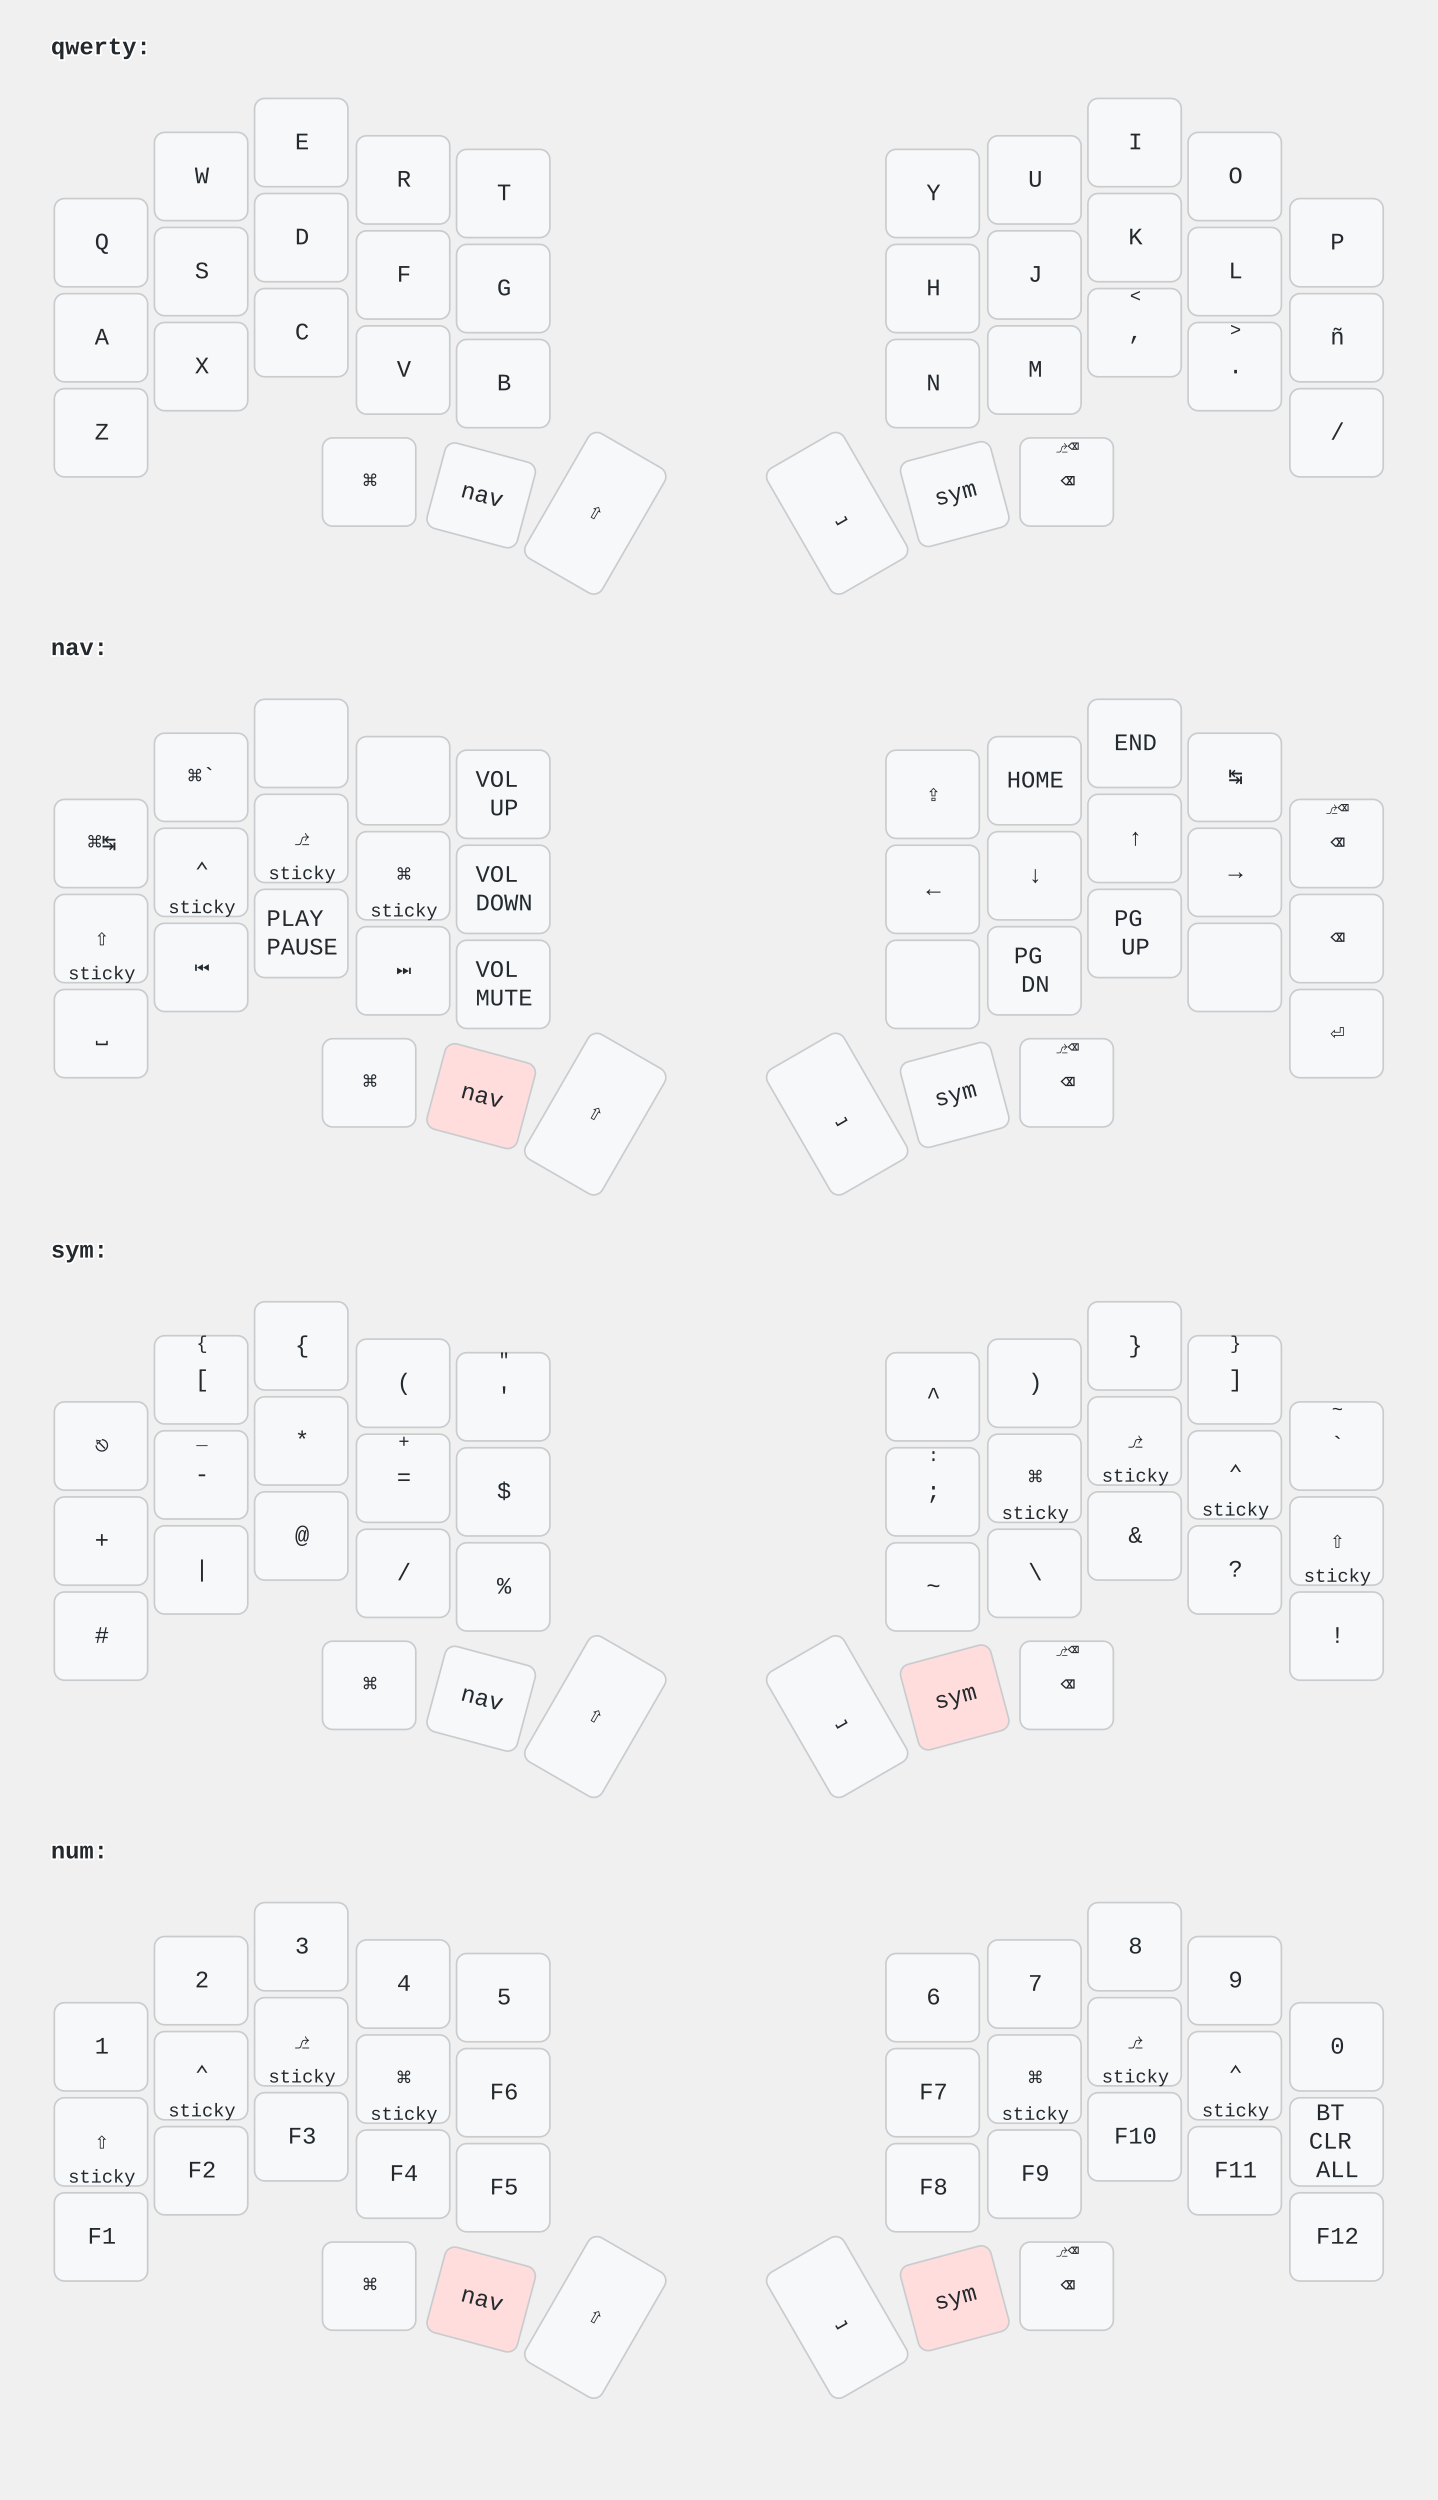
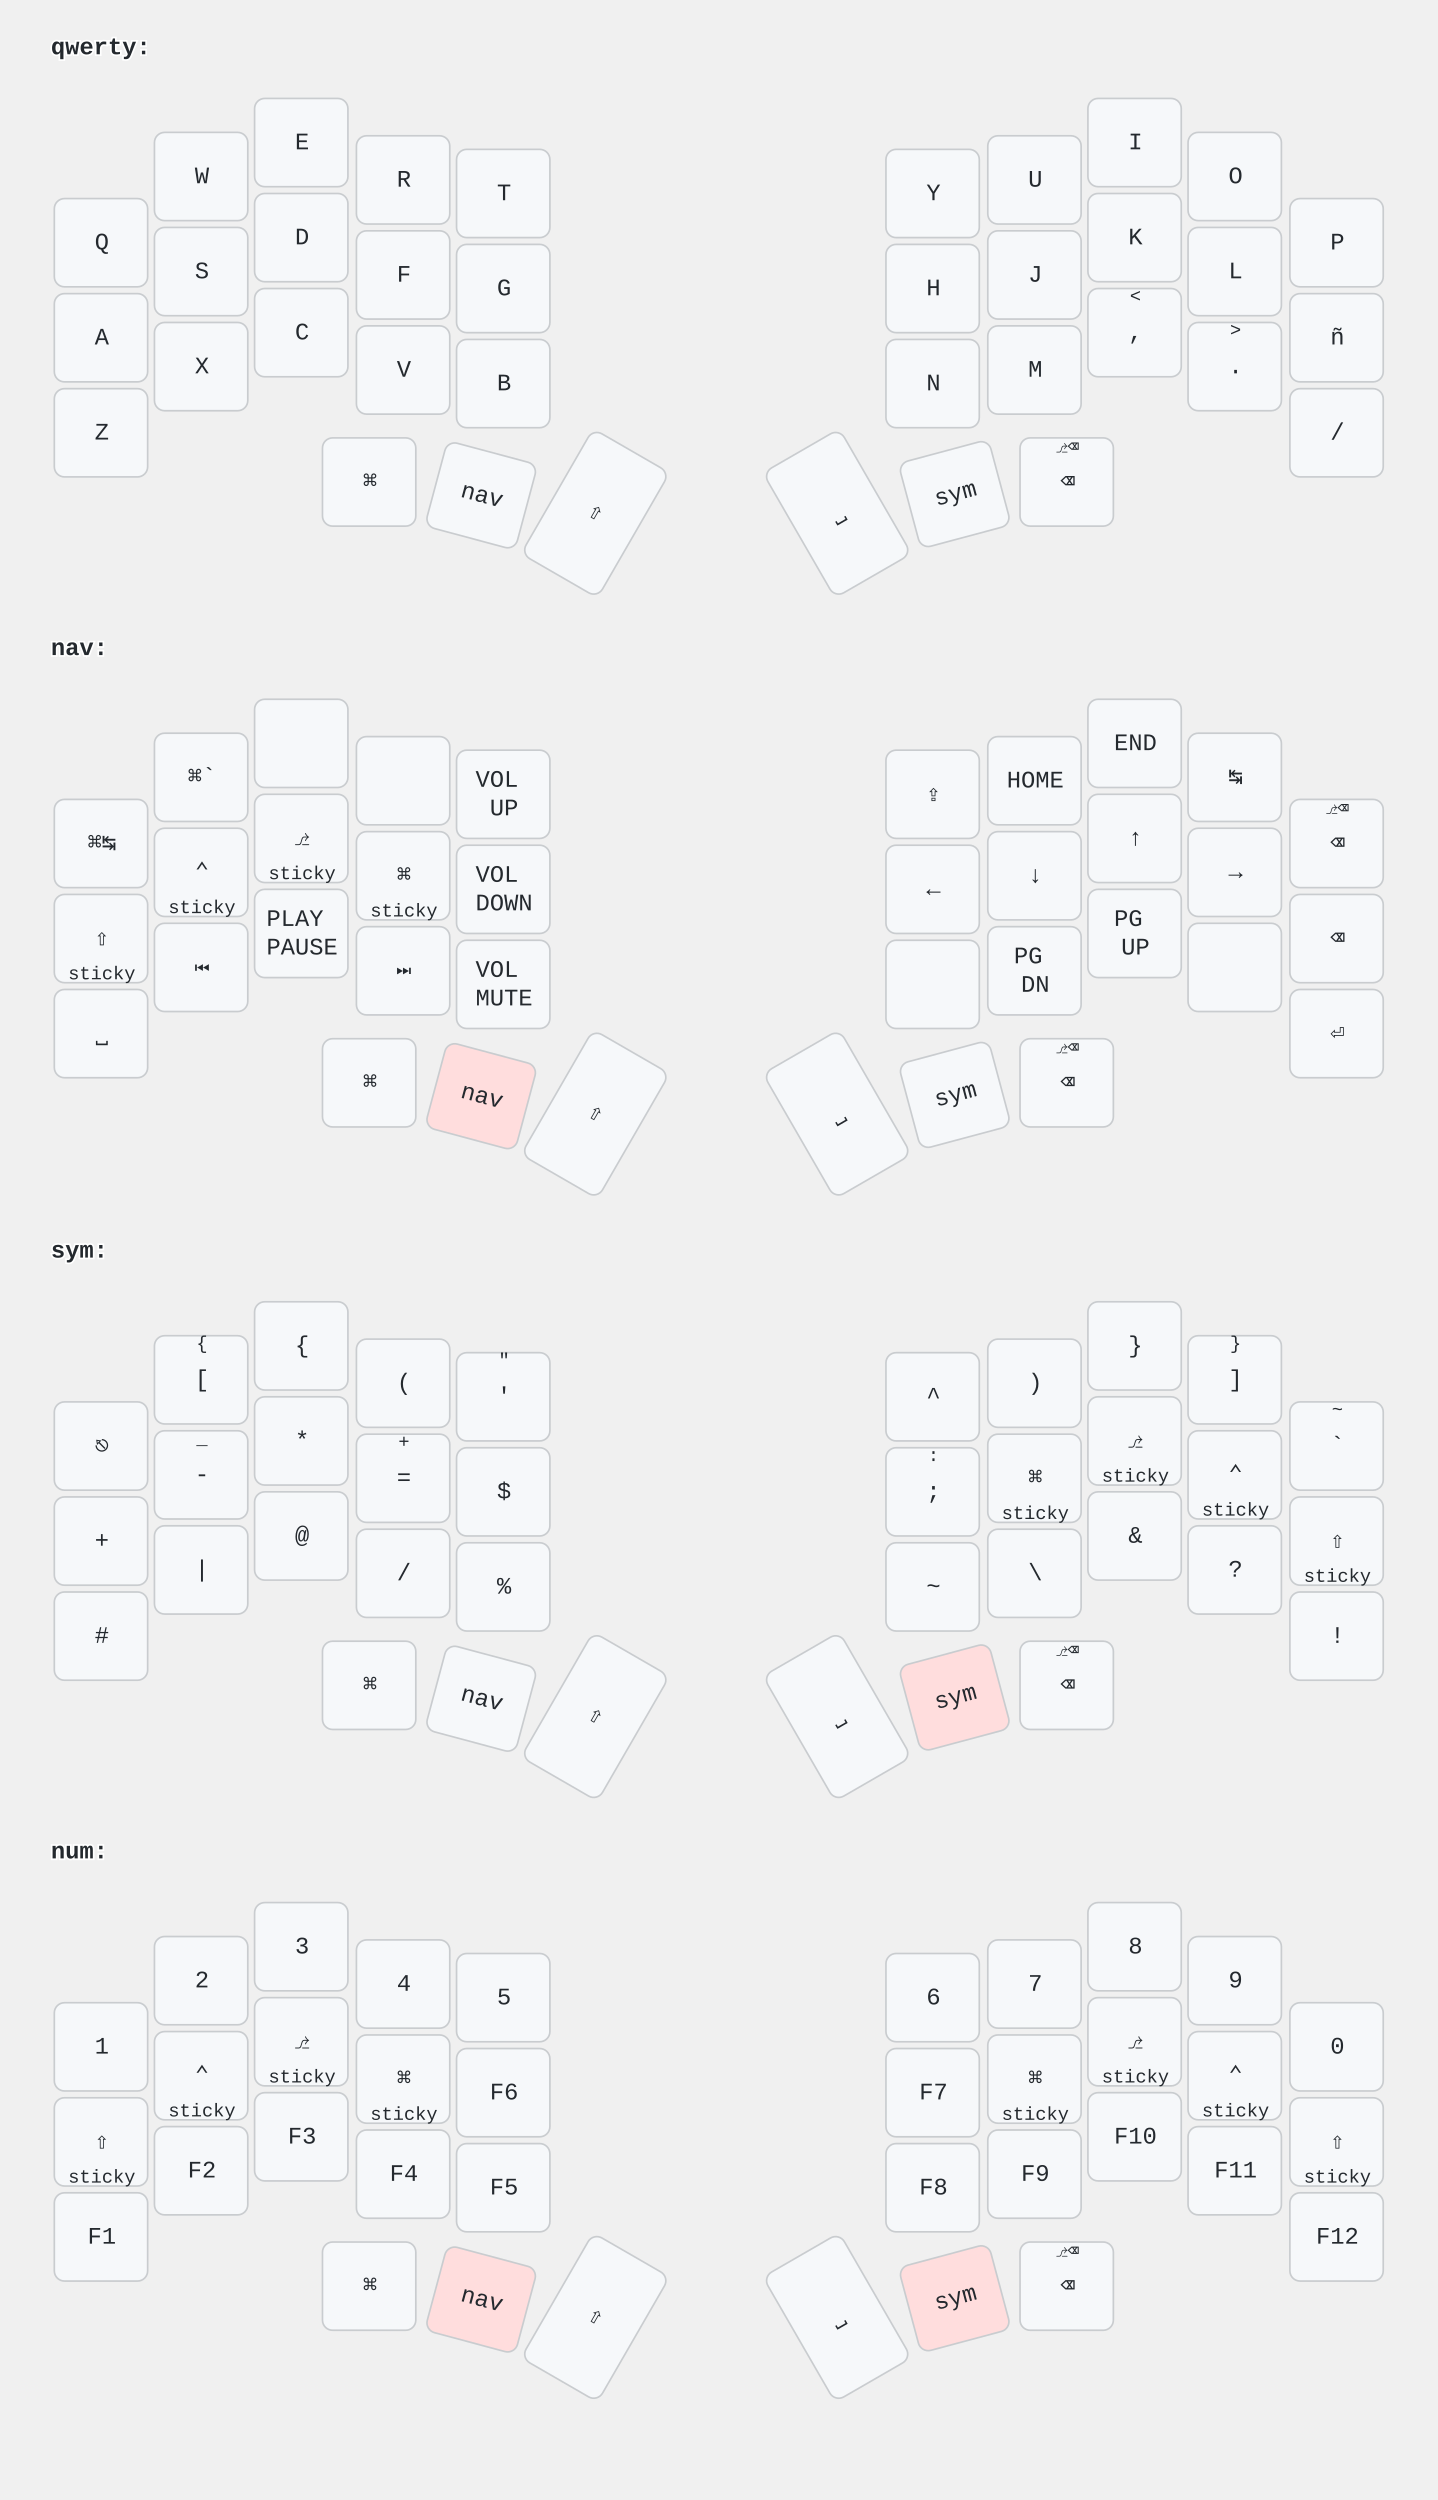
<svg xmlns="http://www.w3.org/2000/svg" width="847" height="1473" viewBox="0 0 847 1473" class="keymap">
  <style>/* font and background color specifications */
svg {
    font-family: SFMono-Regular,Consolas,Liberation Mono,Menlo,monospace;
    font-size: 14px;
    font-kerning: normal;
    text-rendering: optimizeLegibility;
    fill: #24292e;
}

/* default key styling */
rect {
    fill: #f6f8fa;
    stroke: #c9cccf;
    stroke-width: 1;
}

/* color accent for combo boxes */
rect.combo {
    fill: #cdf;
}

/* color accent for held keys */
rect.held, rect.combo.held {
    fill: #fdd;
}

/* color accent for ghost (optional) keys */
rect.ghost, rect.combo.ghost {
    fill: #ddd;
}

text {
    text-anchor: middle;
    dominant-baseline: middle;
}

/* styling for layer labels */
text.label {
    font-weight: bold;
    text-anchor: start;
    stroke: white;
    stroke-width: 2;
    paint-order: stroke;
}

/* styling for combo tap, and key hold/shifted label text */
text.combo, text.hold, text.shifted {
    font-size: 11px;
}

text.hold {
    text-anchor: middle;
    dominant-baseline: auto;
}

text.shifted {
    text-anchor: middle;
    dominant-baseline: hanging;
}

/* styling for hold/shifted label text in combo box */
text.combo.hold, text.combo.shifted {
    font-size: 8px;
}

/* styling for combo dendrons */
path {
    stroke-width: 1;
    stroke: gray;
    fill: none;
}
</style>
  <g transform="translate(30, 0)" class="layer-qwerty">
    <text x="0" y="28" class="label" id="qwerty">qwerty:</text>
    <g transform="translate(0, 56)">
      <g transform="translate(30, 87)" class="key keypos-0">
        <rect rx="6" ry="6" x="-28" y="-26" width="55" height="52" class="key" />
        <text x="0" y="0" class="key tap">Q</text>
      </g>
      <g transform="translate(89, 48)" class="key keypos-1">
        <rect rx="6" ry="6" x="-28" y="-26" width="55" height="52" class="key" />
        <text x="0" y="0" class="key tap">W</text>
      </g>
      <g transform="translate(148, 28)" class="key keypos-2">
        <rect rx="6" ry="6" x="-28" y="-26" width="55" height="52" class="key" />
        <text x="0" y="0" class="key tap">E</text>
      </g>
      <g transform="translate(208, 50)" class="key keypos-3">
        <rect rx="6" ry="6" x="-28" y="-26" width="55" height="52" class="key" />
        <text x="0" y="0" class="key tap">R</text>
      </g>
      <g transform="translate(267, 58)" class="key keypos-4">
        <rect rx="6" ry="6" x="-28" y="-26" width="55" height="52" class="key" />
        <text x="0" y="0" class="key tap">T</text>
      </g>
      <g transform="translate(520, 58)" class="key keypos-5">
        <rect rx="6" ry="6" x="-28" y="-26" width="55" height="52" class="key" />
        <text x="0" y="0" class="key tap">Y</text>
      </g>
      <g transform="translate(580, 50)" class="key keypos-6">
        <rect rx="6" ry="6" x="-28" y="-26" width="55" height="52" class="key" />
        <text x="0" y="0" class="key tap">U</text>
      </g>
      <g transform="translate(639, 28)" class="key keypos-7">
        <rect rx="6" ry="6" x="-28" y="-26" width="55" height="52" class="key" />
        <text x="0" y="0" class="key tap">I</text>
      </g>
      <g transform="translate(698, 48)" class="key keypos-8">
        <rect rx="6" ry="6" x="-28" y="-26" width="55" height="52" class="key" />
        <text x="0" y="0" class="key tap">O</text>
      </g>
      <g transform="translate(758, 87)" class="key keypos-9">
        <rect rx="6" ry="6" x="-28" y="-26" width="55" height="52" class="key" />
        <text x="0" y="0" class="key tap">P</text>
      </g>
      <g transform="translate(30, 143)" class="key keypos-10">
        <rect rx="6" ry="6" x="-28" y="-26" width="55" height="52" class="key" />
        <text x="0" y="0" class="key tap">A</text>
      </g>
      <g transform="translate(89, 104)" class="key keypos-11">
        <rect rx="6" ry="6" x="-28" y="-26" width="55" height="52" class="key" />
        <text x="0" y="0" class="key tap">S</text>
      </g>
      <g transform="translate(148, 84)" class="key keypos-12">
        <rect rx="6" ry="6" x="-28" y="-26" width="55" height="52" class="key" />
        <text x="0" y="0" class="key tap">D</text>
      </g>
      <g transform="translate(208, 106)" class="key keypos-13">
        <rect rx="6" ry="6" x="-28" y="-26" width="55" height="52" class="key" />
        <text x="0" y="0" class="key tap">F</text>
      </g>
      <g transform="translate(267, 114)" class="key keypos-14">
        <rect rx="6" ry="6" x="-28" y="-26" width="55" height="52" class="key" />
        <text x="0" y="0" class="key tap">G</text>
      </g>
      <g transform="translate(520, 114)" class="key keypos-15">
        <rect rx="6" ry="6" x="-28" y="-26" width="55" height="52" class="key" />
        <text x="0" y="0" class="key tap">H</text>
      </g>
      <g transform="translate(580, 106)" class="key keypos-16">
        <rect rx="6" ry="6" x="-28" y="-26" width="55" height="52" class="key" />
        <text x="0" y="0" class="key tap">J</text>
      </g>
      <g transform="translate(639, 84)" class="key keypos-17">
        <rect rx="6" ry="6" x="-28" y="-26" width="55" height="52" class="key" />
        <text x="0" y="0" class="key tap">K</text>
      </g>
      <g transform="translate(698, 104)" class="key keypos-18">
        <rect rx="6" ry="6" x="-28" y="-26" width="55" height="52" class="key" />
        <text x="0" y="0" class="key tap">L</text>
      </g>
      <g transform="translate(758, 143)" class="key keypos-19">
        <rect rx="6" ry="6" x="-28" y="-26" width="55" height="52" class="key" />
        <text x="0" y="0" class="key tap">ñ</text>
      </g>
      <g transform="translate(30, 199)" class="key keypos-20">
        <rect rx="6" ry="6" x="-28" y="-26" width="55" height="52" class="key" />
        <text x="0" y="0" class="key tap">Z</text>
      </g>
      <g transform="translate(89, 160)" class="key keypos-21">
        <rect rx="6" ry="6" x="-28" y="-26" width="55" height="52" class="key" />
        <text x="0" y="0" class="key tap">X</text>
      </g>
      <g transform="translate(148, 140)" class="key keypos-22">
        <rect rx="6" ry="6" x="-28" y="-26" width="55" height="52" class="key" />
        <text x="0" y="0" class="key tap">C</text>
      </g>
      <g transform="translate(208, 162)" class="key keypos-23">
        <rect rx="6" ry="6" x="-28" y="-26" width="55" height="52" class="key" />
        <text x="0" y="0" class="key tap">V</text>
      </g>
      <g transform="translate(267, 170)" class="key keypos-24">
        <rect rx="6" ry="6" x="-28" y="-26" width="55" height="52" class="key" />
        <text x="0" y="0" class="key tap">B</text>
      </g>
      <g transform="translate(520, 170)" class="key keypos-25">
        <rect rx="6" ry="6" x="-28" y="-26" width="55" height="52" class="key" />
        <text x="0" y="0" class="key tap">N</text>
      </g>
      <g transform="translate(580, 162)" class="key keypos-26">
        <rect rx="6" ry="6" x="-28" y="-26" width="55" height="52" class="key" />
        <text x="0" y="0" class="key tap">M</text>
      </g>
      <g transform="translate(639, 140)" class="key keypos-27">
        <rect rx="6" ry="6" x="-28" y="-26" width="55" height="52" class="key" />
        <text x="0" y="0" class="key tap">,</text>
        <text x="0" y="-24" class="key shifted">&lt;</text>
      </g>
      <g transform="translate(698, 160)" class="key keypos-28">
        <rect rx="6" ry="6" x="-28" y="-26" width="55" height="52" class="key" />
        <text x="0" y="0" class="key tap">.</text>
        <text x="0" y="-24" class="key shifted">&gt;</text>
      </g>
      <g transform="translate(758, 199)" class="key keypos-29">
        <rect rx="6" ry="6" x="-28" y="-26" width="55" height="52" class="key" />
        <text x="0" y="0" class="key tap">/</text>
      </g>
      <g transform="translate(188, 228)" class="key keypos-30">
        <rect rx="6" ry="6" x="-28" y="-26" width="55" height="52" class="key" />
        <text x="0" y="0" class="key tap">⌘</text>
      </g>
      <g transform="translate(254, 236) rotate(15.0)" class="key keypos-31">
        <rect rx="6" ry="6" x="-28" y="-26" width="55" height="52" class="key" />
        <a href="#nav">
          <text x="0" y="0" class="key tap layer-activator">nav</text>
        </a>
      </g>
      <g transform="translate(321, 246) rotate(30.0)" class="key keypos-32">
        <rect rx="6" ry="6" x="-26" y="-42" width="52" height="85" class="key" />
        <text x="0" y="0" class="key tap">⇧</text>
      </g>
      <g transform="translate(463, 246) rotate(-30.0)" class="key keypos-33">
        <rect rx="6" ry="6" x="-26" y="-42" width="52" height="85" class="key" />
        <text x="0" y="0" class="key tap">⎵</text>
      </g>
      <g transform="translate(533, 235) rotate(-15.0)" class="key keypos-34">
        <rect rx="6" ry="6" x="-28" y="-26" width="55" height="52" class="key" />
        <a href="#sym">
          <text x="0" y="0" class="key tap layer-activator">sym</text>
        </a>
      </g>
      <g transform="translate(599, 228)" class="key keypos-35">
        <rect rx="6" ry="6" x="-28" y="-26" width="55" height="52" class="key" />
        <text x="0" y="0" class="key tap">⌫</text>
        <text x="0" y="-24" class="key shifted">⎇⌫</text>
      </g>
    </g>
  </g>
  <g transform="translate(30, 354)" class="layer-nav">
    <text x="0" y="28" class="label" id="nav">nav:</text>
    <g transform="translate(0, 56)">
      <g transform="translate(30, 87)" class="key keypos-0">
        <rect rx="6" ry="6" x="-28" y="-26" width="55" height="52" class="key" />
        <text x="0" y="0" class="key tap">⌘↹</text>
      </g>
      <g transform="translate(89, 48)" class="key keypos-1">
        <rect rx="6" ry="6" x="-28" y="-26" width="55" height="52" class="key" />
        <text x="0" y="0" class="key tap">⌘`</text>
      </g>
      <g transform="translate(148, 28)" class="key keypos-2">
        <rect rx="6" ry="6" x="-28" y="-26" width="55" height="52" class="key" />
      </g>
      <g transform="translate(208, 50)" class="key keypos-3">
        <rect rx="6" ry="6" x="-28" y="-26" width="55" height="52" class="key" />
      </g>
      <g transform="translate(267, 58)" class="key keypos-4">
        <rect rx="6" ry="6" x="-28" y="-26" width="55" height="52" class="key" />
        <text x="0" y="0" class="key tap">
          <tspan x="0" dy="-0.6em">VOL</tspan>
          <tspan x="0" dy="1.2em">UP</tspan>
        </text>
      </g>
      <g transform="translate(520, 58)" class="key keypos-5">
        <rect rx="6" ry="6" x="-28" y="-26" width="55" height="52" class="key" />
        <text x="0" y="0" class="key tap">⇪</text>
      </g>
      <g transform="translate(580, 50)" class="key keypos-6">
        <rect rx="6" ry="6" x="-28" y="-26" width="55" height="52" class="key" />
        <text x="0" y="0" class="key tap">HOME</text>
      </g>
      <g transform="translate(639, 28)" class="key keypos-7">
        <rect rx="6" ry="6" x="-28" y="-26" width="55" height="52" class="key" />
        <text x="0" y="0" class="key tap">END</text>
      </g>
      <g transform="translate(698, 48)" class="key keypos-8">
        <rect rx="6" ry="6" x="-28" y="-26" width="55" height="52" class="key" />
        <text x="0" y="0" class="key tap">↹</text>
      </g>
      <g transform="translate(758, 87)" class="key keypos-9">
        <rect rx="6" ry="6" x="-28" y="-26" width="55" height="52" class="key" />
        <text x="0" y="0" class="key tap">⌫</text>
        <text x="0" y="-24" class="key shifted">⎇⌫</text>
      </g>
      <g transform="translate(30, 143)" class="key keypos-10">
        <rect rx="6" ry="6" x="-28" y="-26" width="55" height="52" class="key" />
        <text x="0" y="0" class="key tap">⇧</text>
        <text x="0" y="24" class="key hold">sticky</text>
      </g>
      <g transform="translate(89, 104)" class="key keypos-11">
        <rect rx="6" ry="6" x="-28" y="-26" width="55" height="52" class="key" />
        <text x="0" y="0" class="key tap">⌃</text>
        <text x="0" y="24" class="key hold">sticky</text>
      </g>
      <g transform="translate(148, 84)" class="key keypos-12">
        <rect rx="6" ry="6" x="-28" y="-26" width="55" height="52" class="key" />
        <text x="0" y="0" class="key tap">⎇</text>
        <text x="0" y="24" class="key hold">sticky</text>
      </g>
      <g transform="translate(208, 106)" class="key keypos-13">
        <rect rx="6" ry="6" x="-28" y="-26" width="55" height="52" class="key" />
        <text x="0" y="0" class="key tap">⌘</text>
        <text x="0" y="24" class="key hold">sticky</text>
      </g>
      <g transform="translate(267, 114)" class="key keypos-14">
        <rect rx="6" ry="6" x="-28" y="-26" width="55" height="52" class="key" />
        <text x="0" y="0" class="key tap">
          <tspan x="0" dy="-0.6em">VOL</tspan>
          <tspan x="0" dy="1.2em">DOWN</tspan>
        </text>
      </g>
      <g transform="translate(520, 114)" class="key keypos-15">
        <rect rx="6" ry="6" x="-28" y="-26" width="55" height="52" class="key" />
        <text x="0" y="0" class="key tap">←</text>
      </g>
      <g transform="translate(580, 106)" class="key keypos-16">
        <rect rx="6" ry="6" x="-28" y="-26" width="55" height="52" class="key" />
        <text x="0" y="0" class="key tap">↓</text>
      </g>
      <g transform="translate(639, 84)" class="key keypos-17">
        <rect rx="6" ry="6" x="-28" y="-26" width="55" height="52" class="key" />
        <text x="0" y="0" class="key tap">↑</text>
      </g>
      <g transform="translate(698, 104)" class="key keypos-18">
        <rect rx="6" ry="6" x="-28" y="-26" width="55" height="52" class="key" />
        <text x="0" y="0" class="key tap">→</text>
      </g>
      <g transform="translate(758, 143)" class="key keypos-19">
        <rect rx="6" ry="6" x="-28" y="-26" width="55" height="52" class="key" />
        <text x="0" y="0" class="key tap">⌫</text>
      </g>
      <g transform="translate(30, 199)" class="key keypos-20">
        <rect rx="6" ry="6" x="-28" y="-26" width="55" height="52" class="key" />
        <text x="0" y="0" class="key tap">⎵</text>
      </g>
      <g transform="translate(89, 160)" class="key keypos-21">
        <rect rx="6" ry="6" x="-28" y="-26" width="55" height="52" class="key" />
        <text x="0" y="0" class="key tap">⏮</text>
      </g>
      <g transform="translate(148, 140)" class="key keypos-22">
        <rect rx="6" ry="6" x="-28" y="-26" width="55" height="52" class="key" />
        <text x="0" y="0" class="key tap">
          <tspan x="0" dy="-0.6em">PLAY</tspan>
          <tspan x="0" dy="1.2em">PAUSE</tspan>
        </text>
      </g>
      <g transform="translate(208, 162)" class="key keypos-23">
        <rect rx="6" ry="6" x="-28" y="-26" width="55" height="52" class="key" />
        <text x="0" y="0" class="key tap">⏭</text>
      </g>
      <g transform="translate(267, 170)" class="key keypos-24">
        <rect rx="6" ry="6" x="-28" y="-26" width="55" height="52" class="key" />
        <text x="0" y="0" class="key tap">
          <tspan x="0" dy="-0.6em">VOL</tspan>
          <tspan x="0" dy="1.2em">MUTE</tspan>
        </text>
      </g>
      <g transform="translate(520, 170)" class="key keypos-25">
        <rect rx="6" ry="6" x="-28" y="-26" width="55" height="52" class="key" />
      </g>
      <g transform="translate(580, 162)" class="key keypos-26">
        <rect rx="6" ry="6" x="-28" y="-26" width="55" height="52" class="key" />
        <text x="0" y="0" class="key tap">
          <tspan x="0" dy="-0.6em">PG</tspan>
          <tspan x="0" dy="1.2em">DN</tspan>
        </text>
      </g>
      <g transform="translate(639, 140)" class="key keypos-27">
        <rect rx="6" ry="6" x="-28" y="-26" width="55" height="52" class="key" />
        <text x="0" y="0" class="key tap">
          <tspan x="0" dy="-0.6em">PG</tspan>
          <tspan x="0" dy="1.2em">UP</tspan>
        </text>
      </g>
      <g transform="translate(698, 160)" class="key keypos-28">
        <rect rx="6" ry="6" x="-28" y="-26" width="55" height="52" class="key" />
      </g>
      <g transform="translate(758, 199)" class="key keypos-29">
        <rect rx="6" ry="6" x="-28" y="-26" width="55" height="52" class="key" />
        <text x="0" y="0" class="key tap">⏎</text>
      </g>
      <g transform="translate(188, 228)" class="key keypos-30">
        <rect rx="6" ry="6" x="-28" y="-26" width="55" height="52" class="key" />
        <text x="0" y="0" class="key tap">⌘</text>
      </g>
      <g transform="translate(254, 236) rotate(15.0)" class="key held keypos-31">
        <rect rx="6" ry="6" x="-28" y="-26" width="55" height="52" class="key held" />
        <a href="#nav">
          <text x="0" y="0" class="key held tap layer-activator">nav</text>
        </a>
      </g>
      <g transform="translate(321, 246) rotate(30.0)" class="key keypos-32">
        <rect rx="6" ry="6" x="-26" y="-42" width="52" height="85" class="key" />
        <text x="0" y="0" class="key tap">⇧</text>
      </g>
      <g transform="translate(463, 246) rotate(-30.0)" class="key keypos-33">
        <rect rx="6" ry="6" x="-26" y="-42" width="52" height="85" class="key" />
        <text x="0" y="0" class="key tap">⎵</text>
      </g>
      <g transform="translate(533, 235) rotate(-15.0)" class="key keypos-34">
        <rect rx="6" ry="6" x="-28" y="-26" width="55" height="52" class="key" />
        <a href="#sym">
          <text x="0" y="0" class="key tap layer-activator">sym</text>
        </a>
      </g>
      <g transform="translate(599, 228)" class="key keypos-35">
        <rect rx="6" ry="6" x="-28" y="-26" width="55" height="52" class="key" />
        <text x="0" y="0" class="key tap">⌫</text>
        <text x="0" y="-24" class="key shifted">⎇⌫</text>
      </g>
    </g>
  </g>
  <g transform="translate(30, 709)" class="layer-sym">
    <text x="0" y="28" class="label" id="sym">sym:</text>
    <g transform="translate(0, 56)">
      <g transform="translate(30, 87)" class="key keypos-0">
        <rect rx="6" ry="6" x="-28" y="-26" width="55" height="52" class="key" />
        <text x="0" y="0" class="key tap">⎋</text>
      </g>
      <g transform="translate(89, 48)" class="key keypos-1">
        <rect rx="6" ry="6" x="-28" y="-26" width="55" height="52" class="key" />
        <text x="0" y="0" class="key tap">[</text>
        <text x="0" y="-24" class="key shifted">{</text>
      </g>
      <g transform="translate(148, 28)" class="key keypos-2">
        <rect rx="6" ry="6" x="-28" y="-26" width="55" height="52" class="key" />
        <text x="0" y="0" class="key tap">{</text>
      </g>
      <g transform="translate(208, 50)" class="key keypos-3">
        <rect rx="6" ry="6" x="-28" y="-26" width="55" height="52" class="key" />
        <text x="0" y="0" class="key tap">(</text>
      </g>
      <g transform="translate(267, 58)" class="key keypos-4">
        <rect rx="6" ry="6" x="-28" y="-26" width="55" height="52" class="key" />
        <text x="0" y="0" class="key tap">'</text>
        <text x="0" y="-24" class="key shifted">"</text>
      </g>
      <g transform="translate(520, 58)" class="key keypos-5">
        <rect rx="6" ry="6" x="-28" y="-26" width="55" height="52" class="key" />
        <text x="0" y="0" class="key tap">^</text>
      </g>
      <g transform="translate(580, 50)" class="key keypos-6">
        <rect rx="6" ry="6" x="-28" y="-26" width="55" height="52" class="key" />
        <text x="0" y="0" class="key tap">)</text>
      </g>
      <g transform="translate(639, 28)" class="key keypos-7">
        <rect rx="6" ry="6" x="-28" y="-26" width="55" height="52" class="key" />
        <text x="0" y="0" class="key tap">}</text>
      </g>
      <g transform="translate(698, 48)" class="key keypos-8">
        <rect rx="6" ry="6" x="-28" y="-26" width="55" height="52" class="key" />
        <text x="0" y="0" class="key tap">]</text>
        <text x="0" y="-24" class="key shifted">}</text>
      </g>
      <g transform="translate(758, 87)" class="key keypos-9">
        <rect rx="6" ry="6" x="-28" y="-26" width="55" height="52" class="key" />
        <text x="0" y="0" class="key tap">`</text>
        <text x="0" y="-24" class="key shifted">~</text>
      </g>
      <g transform="translate(30, 143)" class="key keypos-10">
        <rect rx="6" ry="6" x="-28" y="-26" width="55" height="52" class="key" />
        <text x="0" y="0" class="key tap">+</text>
      </g>
      <g transform="translate(89, 104)" class="key keypos-11">
        <rect rx="6" ry="6" x="-28" y="-26" width="55" height="52" class="key" />
        <text x="0" y="0" class="key tap">-</text>
        <text x="0" y="-24" class="key shifted">_</text>
      </g>
      <g transform="translate(148, 84)" class="key keypos-12">
        <rect rx="6" ry="6" x="-28" y="-26" width="55" height="52" class="key" />
        <text x="0" y="0" class="key tap">*</text>
      </g>
      <g transform="translate(208, 106)" class="key keypos-13">
        <rect rx="6" ry="6" x="-28" y="-26" width="55" height="52" class="key" />
        <text x="0" y="0" class="key tap">=</text>
        <text x="0" y="-24" class="key shifted">+</text>
      </g>
      <g transform="translate(267, 114)" class="key keypos-14">
        <rect rx="6" ry="6" x="-28" y="-26" width="55" height="52" class="key" />
        <text x="0" y="0" class="key tap">$</text>
      </g>
      <g transform="translate(520, 114)" class="key keypos-15">
        <rect rx="6" ry="6" x="-28" y="-26" width="55" height="52" class="key" />
        <text x="0" y="0" class="key tap">;</text>
        <text x="0" y="-24" class="key shifted">:</text>
      </g>
      <g transform="translate(580, 106)" class="key keypos-16">
        <rect rx="6" ry="6" x="-28" y="-26" width="55" height="52" class="key" />
        <text x="0" y="0" class="key tap">⌘</text>
        <text x="0" y="24" class="key hold">sticky</text>
      </g>
      <g transform="translate(639, 84)" class="key keypos-17">
        <rect rx="6" ry="6" x="-28" y="-26" width="55" height="52" class="key" />
        <text x="0" y="0" class="key tap">⎇</text>
        <text x="0" y="24" class="key hold">sticky</text>
      </g>
      <g transform="translate(698, 104)" class="key keypos-18">
        <rect rx="6" ry="6" x="-28" y="-26" width="55" height="52" class="key" />
        <text x="0" y="0" class="key tap">⌃</text>
        <text x="0" y="24" class="key hold">sticky</text>
      </g>
      <g transform="translate(758, 143)" class="key keypos-19">
        <rect rx="6" ry="6" x="-28" y="-26" width="55" height="52" class="key" />
        <text x="0" y="0" class="key tap">⇧</text>
        <text x="0" y="24" class="key hold">sticky</text>
      </g>
      <g transform="translate(30, 199)" class="key keypos-20">
        <rect rx="6" ry="6" x="-28" y="-26" width="55" height="52" class="key" />
        <text x="0" y="0" class="key tap">#</text>
      </g>
      <g transform="translate(89, 160)" class="key keypos-21">
        <rect rx="6" ry="6" x="-28" y="-26" width="55" height="52" class="key" />
        <text x="0" y="0" class="key tap">|</text>
      </g>
      <g transform="translate(148, 140)" class="key keypos-22">
        <rect rx="6" ry="6" x="-28" y="-26" width="55" height="52" class="key" />
        <text x="0" y="0" class="key tap">@</text>
      </g>
      <g transform="translate(208, 162)" class="key keypos-23">
        <rect rx="6" ry="6" x="-28" y="-26" width="55" height="52" class="key" />
        <text x="0" y="0" class="key tap">/</text>
      </g>
      <g transform="translate(267, 170)" class="key keypos-24">
        <rect rx="6" ry="6" x="-28" y="-26" width="55" height="52" class="key" />
        <text x="0" y="0" class="key tap">%</text>
      </g>
      <g transform="translate(520, 170)" class="key keypos-25">
        <rect rx="6" ry="6" x="-28" y="-26" width="55" height="52" class="key" />
        <text x="0" y="0" class="key tap">~</text>
      </g>
      <g transform="translate(580, 162)" class="key keypos-26">
        <rect rx="6" ry="6" x="-28" y="-26" width="55" height="52" class="key" />
        <text x="0" y="0" class="key tap">\</text>
      </g>
      <g transform="translate(639, 140)" class="key keypos-27">
        <rect rx="6" ry="6" x="-28" y="-26" width="55" height="52" class="key" />
        <text x="0" y="0" class="key tap">&amp;</text>
      </g>
      <g transform="translate(698, 160)" class="key keypos-28">
        <rect rx="6" ry="6" x="-28" y="-26" width="55" height="52" class="key" />
        <text x="0" y="0" class="key tap">?</text>
      </g>
      <g transform="translate(758, 199)" class="key keypos-29">
        <rect rx="6" ry="6" x="-28" y="-26" width="55" height="52" class="key" />
        <text x="0" y="0" class="key tap">!</text>
      </g>
      <g transform="translate(188, 228)" class="key keypos-30">
        <rect rx="6" ry="6" x="-28" y="-26" width="55" height="52" class="key" />
        <text x="0" y="0" class="key tap">⌘</text>
      </g>
      <g transform="translate(254, 236) rotate(15.0)" class="key keypos-31">
        <rect rx="6" ry="6" x="-28" y="-26" width="55" height="52" class="key" />
        <a href="#nav">
          <text x="0" y="0" class="key tap layer-activator">nav</text>
        </a>
      </g>
      <g transform="translate(321, 246) rotate(30.0)" class="key keypos-32">
        <rect rx="6" ry="6" x="-26" y="-42" width="52" height="85" class="key" />
        <text x="0" y="0" class="key tap">⇧</text>
      </g>
      <g transform="translate(463, 246) rotate(-30.0)" class="key keypos-33">
        <rect rx="6" ry="6" x="-26" y="-42" width="52" height="85" class="key" />
        <text x="0" y="0" class="key tap">⎵</text>
      </g>
      <g transform="translate(533, 235) rotate(-15.0)" class="key held keypos-34">
        <rect rx="6" ry="6" x="-28" y="-26" width="55" height="52" class="key held" />
        <a href="#sym">
          <text x="0" y="0" class="key held tap layer-activator">sym</text>
        </a>
      </g>
      <g transform="translate(599, 228)" class="key keypos-35">
        <rect rx="6" ry="6" x="-28" y="-26" width="55" height="52" class="key" />
        <text x="0" y="0" class="key tap">⌫</text>
        <text x="0" y="-24" class="key shifted">⎇⌫</text>
      </g>
    </g>
  </g>
  <g transform="translate(30, 1063)" class="layer-num">
    <text x="0" y="28" class="label" id="num">num:</text>
    <g transform="translate(0, 56)">
      <g transform="translate(30, 87)" class="key keypos-0">
        <rect rx="6" ry="6" x="-28" y="-26" width="55" height="52" class="key" />
        <text x="0" y="0" class="key tap">1</text>
      </g>
      <g transform="translate(89, 48)" class="key keypos-1">
        <rect rx="6" ry="6" x="-28" y="-26" width="55" height="52" class="key" />
        <text x="0" y="0" class="key tap">2</text>
      </g>
      <g transform="translate(148, 28)" class="key keypos-2">
        <rect rx="6" ry="6" x="-28" y="-26" width="55" height="52" class="key" />
        <text x="0" y="0" class="key tap">3</text>
      </g>
      <g transform="translate(208, 50)" class="key keypos-3">
        <rect rx="6" ry="6" x="-28" y="-26" width="55" height="52" class="key" />
        <text x="0" y="0" class="key tap">4</text>
      </g>
      <g transform="translate(267, 58)" class="key keypos-4">
        <rect rx="6" ry="6" x="-28" y="-26" width="55" height="52" class="key" />
        <text x="0" y="0" class="key tap">5</text>
      </g>
      <g transform="translate(520, 58)" class="key keypos-5">
        <rect rx="6" ry="6" x="-28" y="-26" width="55" height="52" class="key" />
        <text x="0" y="0" class="key tap">6</text>
      </g>
      <g transform="translate(580, 50)" class="key keypos-6">
        <rect rx="6" ry="6" x="-28" y="-26" width="55" height="52" class="key" />
        <text x="0" y="0" class="key tap">7</text>
      </g>
      <g transform="translate(639, 28)" class="key keypos-7">
        <rect rx="6" ry="6" x="-28" y="-26" width="55" height="52" class="key" />
        <text x="0" y="0" class="key tap">8</text>
      </g>
      <g transform="translate(698, 48)" class="key keypos-8">
        <rect rx="6" ry="6" x="-28" y="-26" width="55" height="52" class="key" />
        <text x="0" y="0" class="key tap">9</text>
      </g>
      <g transform="translate(758, 87)" class="key keypos-9">
        <rect rx="6" ry="6" x="-28" y="-26" width="55" height="52" class="key" />
        <text x="0" y="0" class="key tap">0</text>
      </g>
      <g transform="translate(30, 143)" class="key keypos-10">
        <rect rx="6" ry="6" x="-28" y="-26" width="55" height="52" class="key" />
        <text x="0" y="0" class="key tap">⇧</text>
        <text x="0" y="24" class="key hold">sticky</text>
      </g>
      <g transform="translate(89, 104)" class="key keypos-11">
        <rect rx="6" ry="6" x="-28" y="-26" width="55" height="52" class="key" />
        <text x="0" y="0" class="key tap">⌃</text>
        <text x="0" y="24" class="key hold">sticky</text>
      </g>
      <g transform="translate(148, 84)" class="key keypos-12">
        <rect rx="6" ry="6" x="-28" y="-26" width="55" height="52" class="key" />
        <text x="0" y="0" class="key tap">⎇</text>
        <text x="0" y="24" class="key hold">sticky</text>
      </g>
      <g transform="translate(208, 106)" class="key keypos-13">
        <rect rx="6" ry="6" x="-28" y="-26" width="55" height="52" class="key" />
        <text x="0" y="0" class="key tap">⌘</text>
        <text x="0" y="24" class="key hold">sticky</text>
      </g>
      <g transform="translate(267, 114)" class="key keypos-14">
        <rect rx="6" ry="6" x="-28" y="-26" width="55" height="52" class="key" />
        <text x="0" y="0" class="key tap">F6</text>
      </g>
      <g transform="translate(520, 114)" class="key keypos-15">
        <rect rx="6" ry="6" x="-28" y="-26" width="55" height="52" class="key" />
        <text x="0" y="0" class="key tap">F7</text>
      </g>
      <g transform="translate(580, 106)" class="key keypos-16">
        <rect rx="6" ry="6" x="-28" y="-26" width="55" height="52" class="key" />
        <text x="0" y="0" class="key tap">⌘</text>
        <text x="0" y="24" class="key hold">sticky</text>
      </g>
      <g transform="translate(639, 84)" class="key keypos-17">
        <rect rx="6" ry="6" x="-28" y="-26" width="55" height="52" class="key" />
        <text x="0" y="0" class="key tap">⎇</text>
        <text x="0" y="24" class="key hold">sticky</text>
      </g>
      <g transform="translate(698, 104)" class="key keypos-18">
        <rect rx="6" ry="6" x="-28" y="-26" width="55" height="52" class="key" />
        <text x="0" y="0" class="key tap">⌃</text>
        <text x="0" y="24" class="key hold">sticky</text>
      </g>
      <g transform="translate(758, 143)" class="key keypos-19">
        <rect rx="6" ry="6" x="-28" y="-26" width="55" height="52" class="key" />
-         <text x="0" y="0" class="key tap">
-           <tspan x="0" dy="-1.2em">BT</tspan>
-           <tspan x="0" dy="1.2em">CLR</tspan>
-           <tspan x="0" dy="1.2em">ALL</tspan>
-         </text>
+         <text x="0" y="0" class="key tap">⇧</text>
+         <text x="0" y="24" class="key hold">sticky</text>
      </g>
      <g transform="translate(30, 199)" class="key keypos-20">
        <rect rx="6" ry="6" x="-28" y="-26" width="55" height="52" class="key" />
        <text x="0" y="0" class="key tap">F1</text>
      </g>
      <g transform="translate(89, 160)" class="key keypos-21">
        <rect rx="6" ry="6" x="-28" y="-26" width="55" height="52" class="key" />
        <text x="0" y="0" class="key tap">F2</text>
      </g>
      <g transform="translate(148, 140)" class="key keypos-22">
        <rect rx="6" ry="6" x="-28" y="-26" width="55" height="52" class="key" />
        <text x="0" y="0" class="key tap">F3</text>
      </g>
      <g transform="translate(208, 162)" class="key keypos-23">
        <rect rx="6" ry="6" x="-28" y="-26" width="55" height="52" class="key" />
        <text x="0" y="0" class="key tap">F4</text>
      </g>
      <g transform="translate(267, 170)" class="key keypos-24">
        <rect rx="6" ry="6" x="-28" y="-26" width="55" height="52" class="key" />
        <text x="0" y="0" class="key tap">F5</text>
      </g>
      <g transform="translate(520, 170)" class="key keypos-25">
        <rect rx="6" ry="6" x="-28" y="-26" width="55" height="52" class="key" />
        <text x="0" y="0" class="key tap">F8</text>
      </g>
      <g transform="translate(580, 162)" class="key keypos-26">
        <rect rx="6" ry="6" x="-28" y="-26" width="55" height="52" class="key" />
        <text x="0" y="0" class="key tap">F9</text>
      </g>
      <g transform="translate(639, 140)" class="key keypos-27">
        <rect rx="6" ry="6" x="-28" y="-26" width="55" height="52" class="key" />
        <text x="0" y="0" class="key tap">F10</text>
      </g>
      <g transform="translate(698, 160)" class="key keypos-28">
        <rect rx="6" ry="6" x="-28" y="-26" width="55" height="52" class="key" />
        <text x="0" y="0" class="key tap">F11</text>
      </g>
      <g transform="translate(758, 199)" class="key keypos-29">
        <rect rx="6" ry="6" x="-28" y="-26" width="55" height="52" class="key" />
        <text x="0" y="0" class="key tap">F12</text>
      </g>
      <g transform="translate(188, 228)" class="key keypos-30">
        <rect rx="6" ry="6" x="-28" y="-26" width="55" height="52" class="key" />
        <text x="0" y="0" class="key tap">⌘</text>
      </g>
      <g transform="translate(254, 236) rotate(15.0)" class="key held keypos-31">
        <rect rx="6" ry="6" x="-28" y="-26" width="55" height="52" class="key held" />
        <a href="#nav">
          <text x="0" y="0" class="key held tap layer-activator">nav</text>
        </a>
      </g>
      <g transform="translate(321, 246) rotate(30.0)" class="key keypos-32">
        <rect rx="6" ry="6" x="-26" y="-42" width="52" height="85" class="key" />
        <text x="0" y="0" class="key tap">⇧</text>
      </g>
      <g transform="translate(463, 246) rotate(-30.0)" class="key keypos-33">
        <rect rx="6" ry="6" x="-26" y="-42" width="52" height="85" class="key" />
        <text x="0" y="0" class="key tap">⎵</text>
      </g>
      <g transform="translate(533, 235) rotate(-15.0)" class="key held keypos-34">
        <rect rx="6" ry="6" x="-28" y="-26" width="55" height="52" class="key held" />
        <a href="#sym">
          <text x="0" y="0" class="key held tap layer-activator">sym</text>
        </a>
      </g>
      <g transform="translate(599, 228)" class="key keypos-35">
        <rect rx="6" ry="6" x="-28" y="-26" width="55" height="52" class="key" />
        <text x="0" y="0" class="key tap">⌫</text>
        <text x="0" y="-24" class="key shifted">⎇⌫</text>
      </g>
    </g>
  </g>
</svg>
